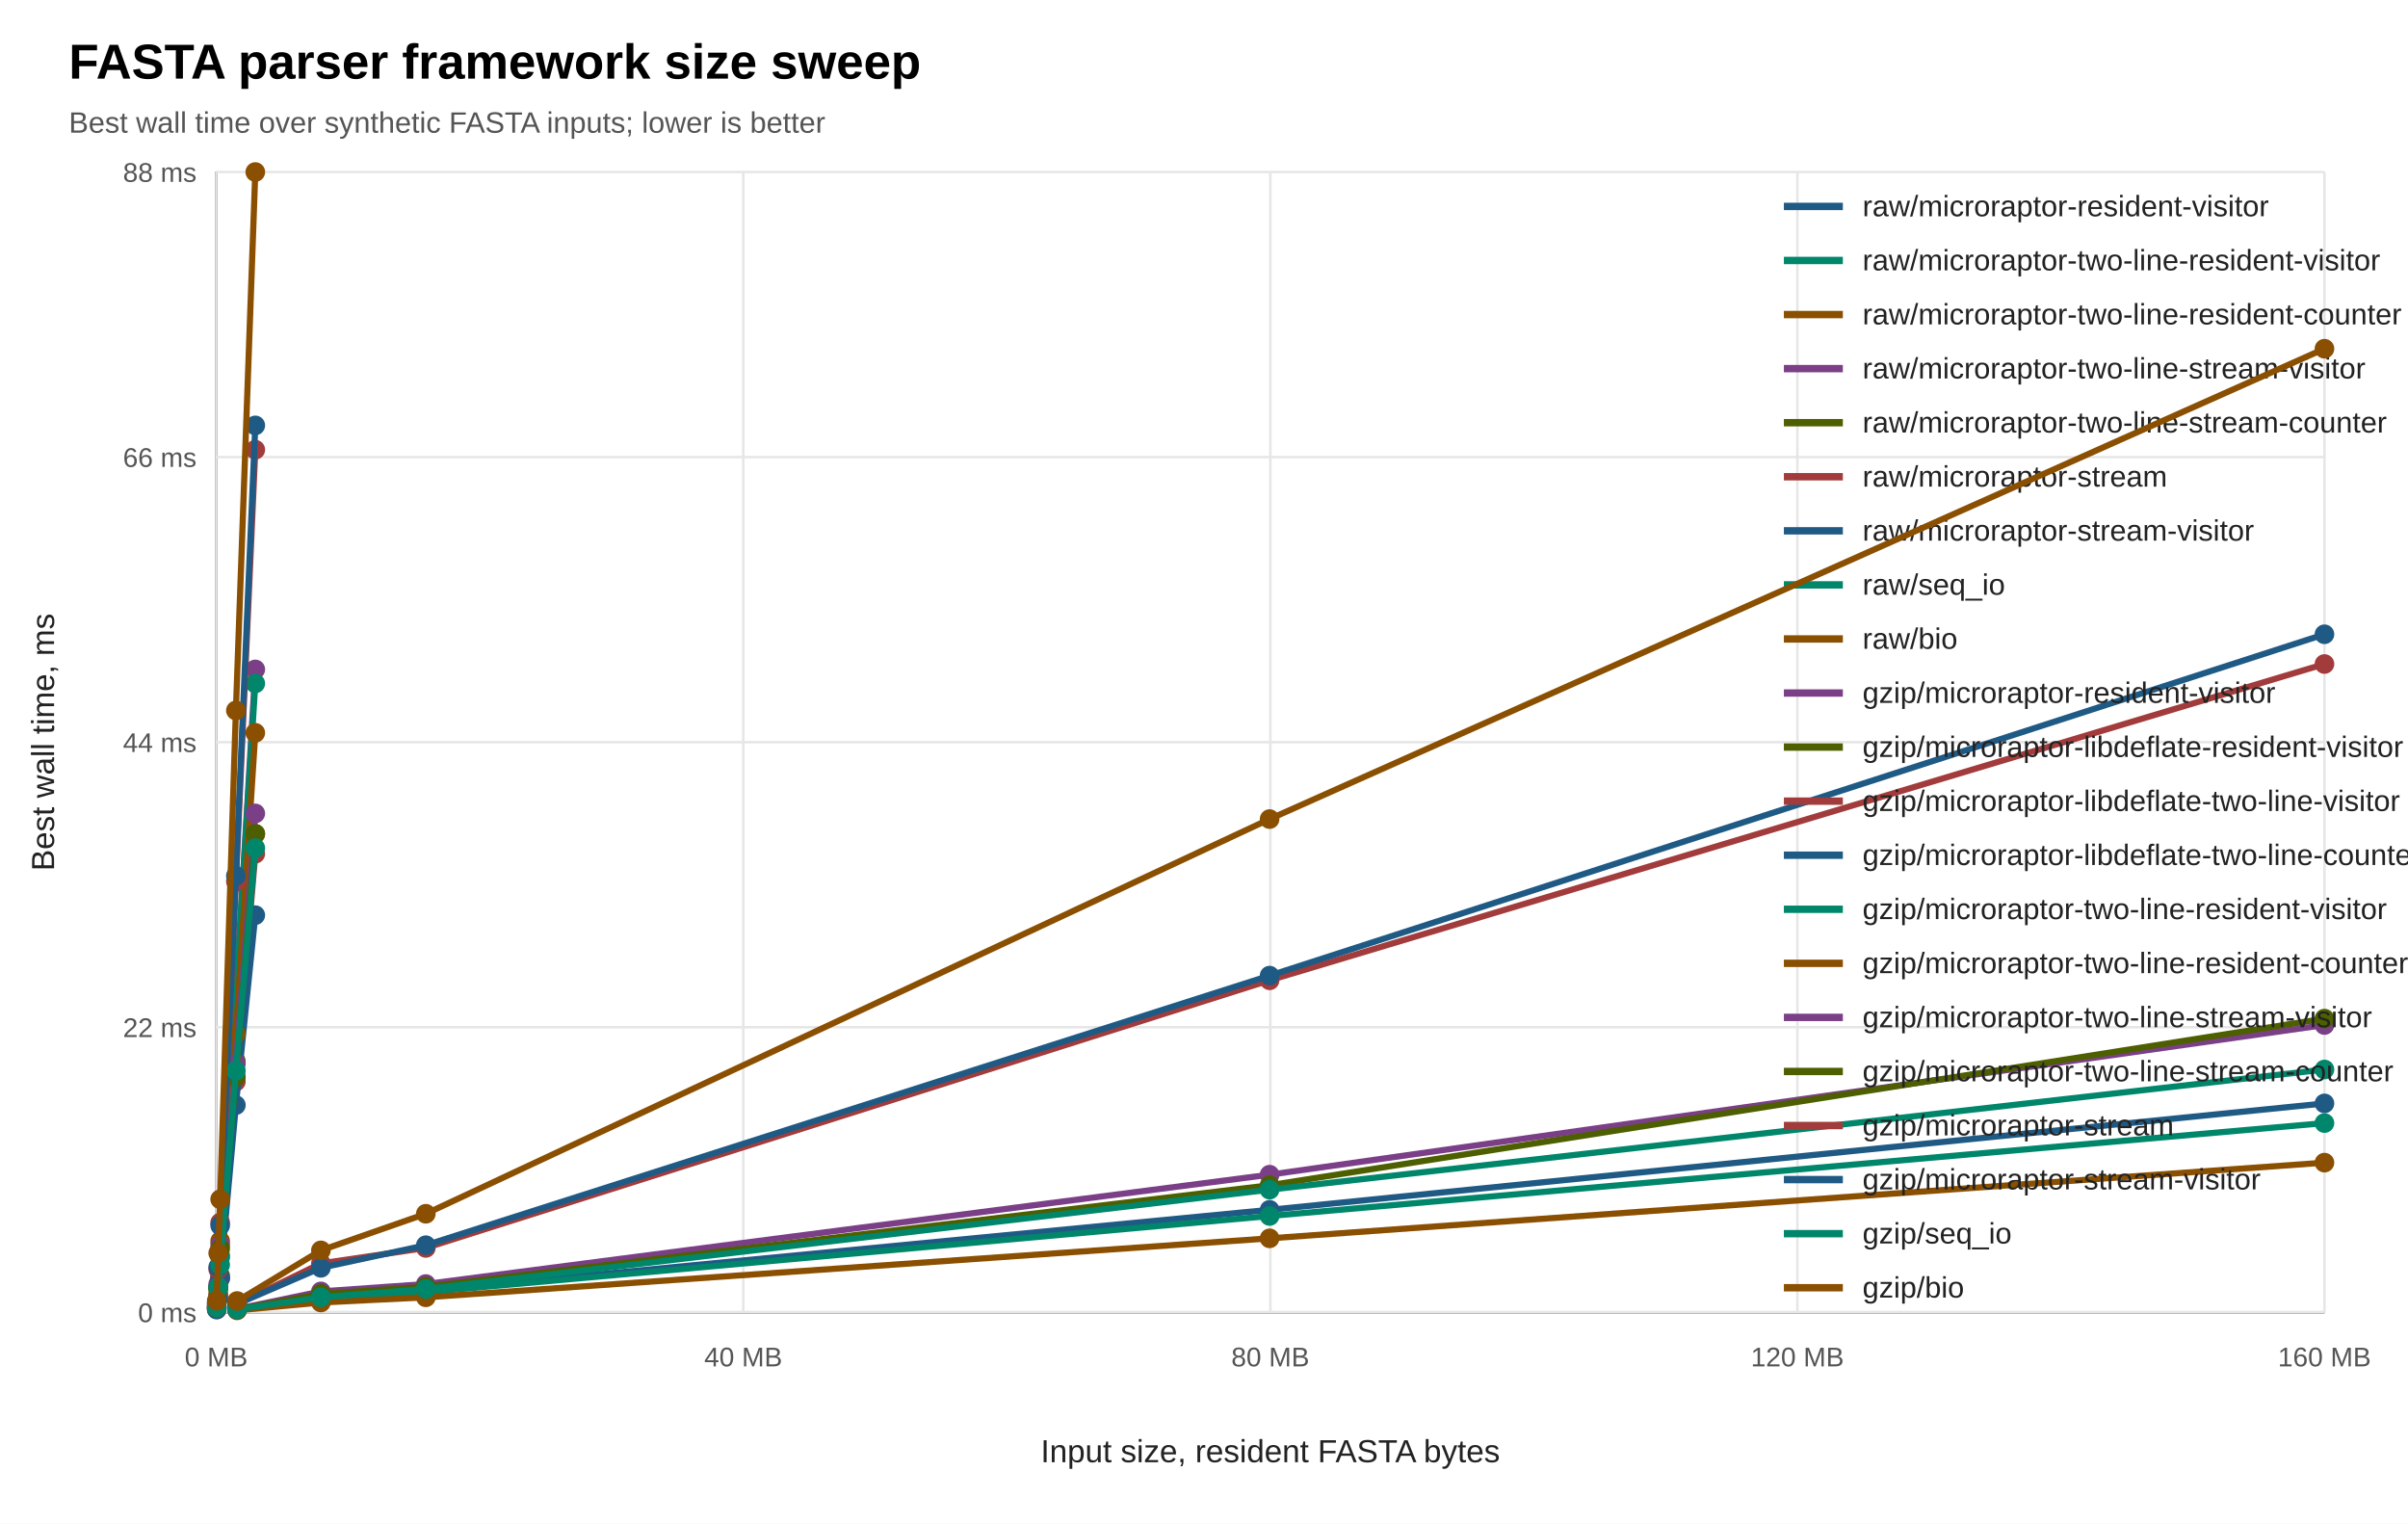
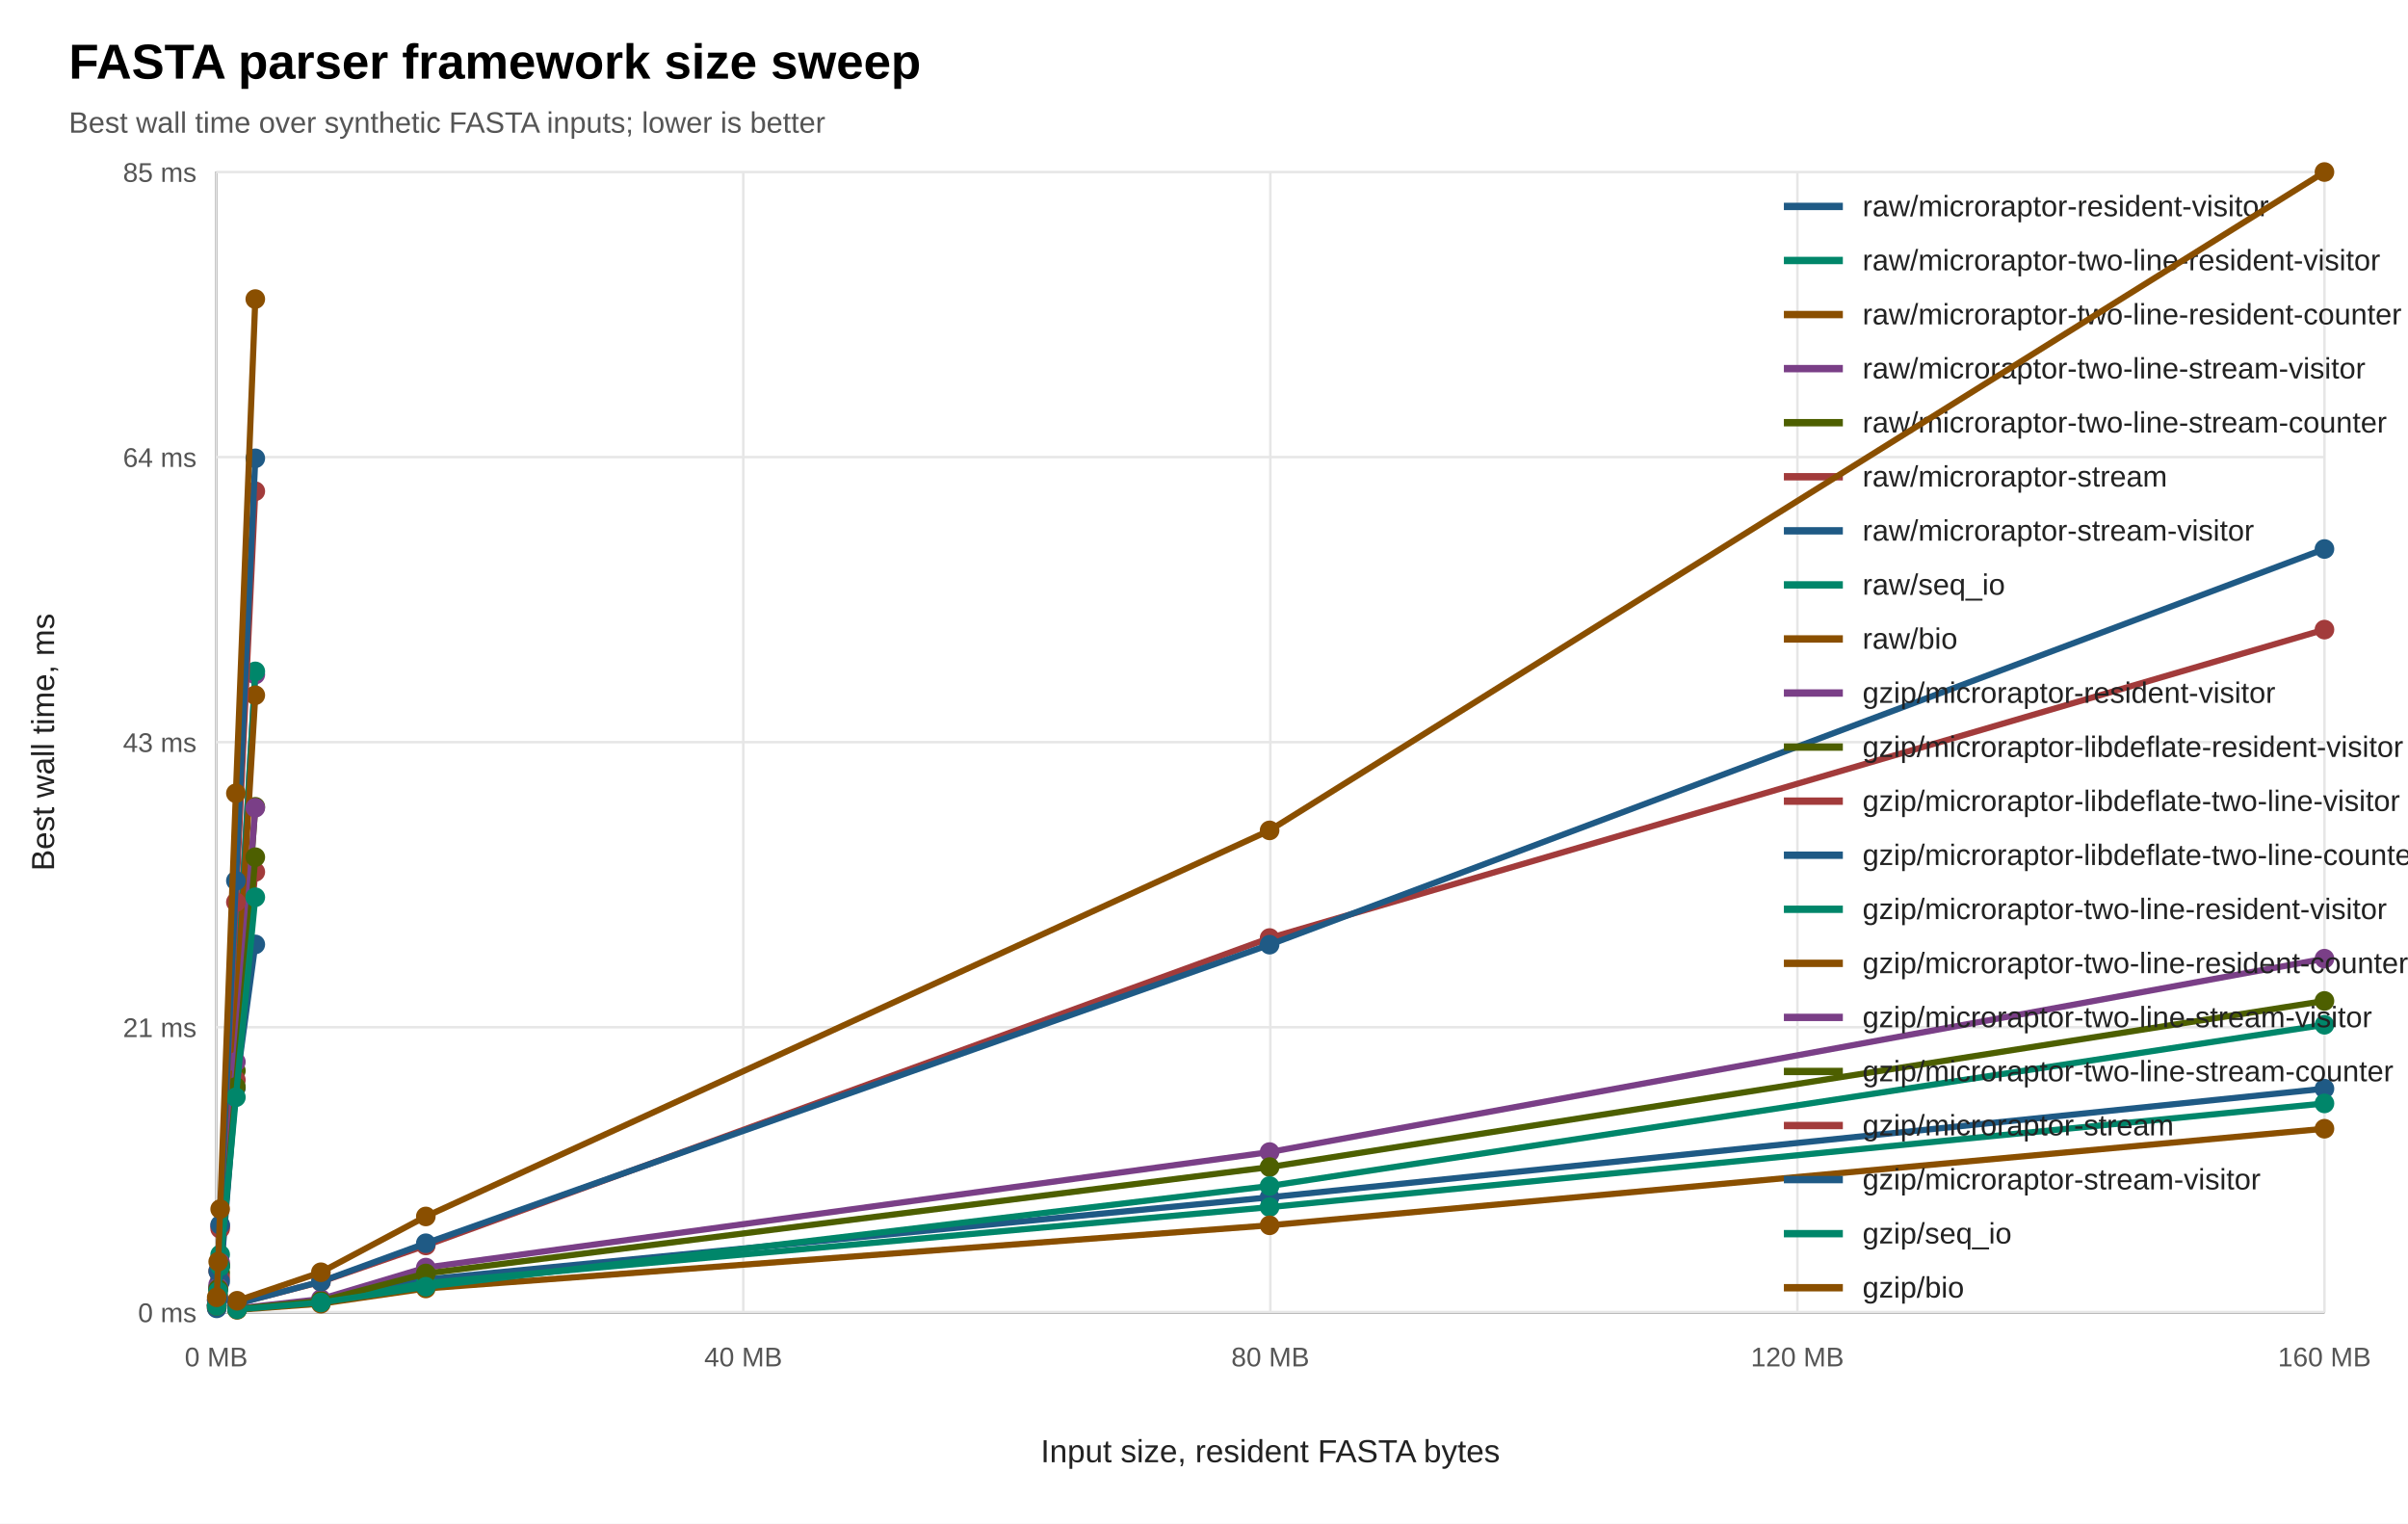
<svg xmlns="http://www.w3.org/2000/svg" width="980" height="620" viewBox="0 0 980 620">
  <rect width="100%" height="100%" fill="white" />
  <text x="28" y="32" font-family="Arial, sans-serif" font-size="20" font-weight="700">FASTA parser framework size sweep</text>
  <text x="28" y="54" font-family="Arial, sans-serif" font-size="12" fill="#555">Best wall time over synthetic FASTA inputs; lower is better</text>
  <line x1="88" y1="534" x2="946" y2="534" stroke="#222" />
  <line x1="88" y1="70" x2="88" y2="534" stroke="#222" />
  <line x1="88" y1="534.0" x2="946" y2="534.0" stroke="#e6e6e6" />
  <text x="80" y="538.0" font-family="Arial, sans-serif" font-size="11" text-anchor="end" fill="#555">0 ms</text>
  <line x1="88" y1="418.0" x2="946" y2="418.0" stroke="#e6e6e6" />
-   <text x="80" y="422.0" font-family="Arial, sans-serif" font-size="11" text-anchor="end" fill="#555">22 ms</text>
+   <text x="80" y="422.0" font-family="Arial, sans-serif" font-size="11" text-anchor="end" fill="#555">21 ms</text>
  <line x1="88" y1="302.0" x2="946" y2="302.0" stroke="#e6e6e6" />
-   <text x="80" y="306.0" font-family="Arial, sans-serif" font-size="11" text-anchor="end" fill="#555">44 ms</text>
+   <text x="80" y="306.0" font-family="Arial, sans-serif" font-size="11" text-anchor="end" fill="#555">43 ms</text>
  <line x1="88" y1="186.0" x2="946" y2="186.0" stroke="#e6e6e6" />
-   <text x="80" y="190.0" font-family="Arial, sans-serif" font-size="11" text-anchor="end" fill="#555">66 ms</text>
+   <text x="80" y="190.0" font-family="Arial, sans-serif" font-size="11" text-anchor="end" fill="#555">64 ms</text>
  <line x1="88" y1="70.0" x2="946" y2="70.0" stroke="#e6e6e6" />
-   <text x="80" y="74.0" font-family="Arial, sans-serif" font-size="11" text-anchor="end" fill="#555">88 ms</text>
+   <text x="80" y="74.0" font-family="Arial, sans-serif" font-size="11" text-anchor="end" fill="#555">85 ms</text>
  <line x1="88.0" y1="70" x2="88.0" y2="534" stroke="#e6e6e6" />
  <text x="88.0" y="556" font-family="Arial, sans-serif" font-size="11" text-anchor="middle" fill="#555">0 MB</text>
  <line x1="302.5" y1="70" x2="302.5" y2="534" stroke="#e6e6e6" />
  <text x="302.5" y="556" font-family="Arial, sans-serif" font-size="11" text-anchor="middle" fill="#555">40 MB</text>
  <line x1="517.0" y1="70" x2="517.0" y2="534" stroke="#e6e6e6" />
  <text x="517.0" y="556" font-family="Arial, sans-serif" font-size="11" text-anchor="middle" fill="#555">80 MB</text>
  <line x1="731.5" y1="70" x2="731.5" y2="534" stroke="#e6e6e6" />
  <text x="731.5" y="556" font-family="Arial, sans-serif" font-size="11" text-anchor="middle" fill="#555">120 MB</text>
  <line x1="946.0" y1="70" x2="946.0" y2="534" stroke="#e6e6e6" />
  <text x="946.0" y="556" font-family="Arial, sans-serif" font-size="11" text-anchor="middle" fill="#555">160 MB</text>
-   <path d="M 96.5 532.8 L 130.6 527.2 L 173.3 525.3 L 516.7 492.3 L 946.0 449.0" fill="none" stroke="#1f5a85" stroke-width="2.5" />
-   <circle cx="96.5" cy="532.8" r="4" fill="#1f5a85" />
-   <circle cx="130.6" cy="527.2" r="4" fill="#1f5a85" />
-   <circle cx="173.3" cy="525.3" r="4" fill="#1f5a85" />
-   <circle cx="516.7" cy="492.3" r="4" fill="#1f5a85" />
-   <circle cx="946.0" cy="449.0" r="4" fill="#1f5a85" />
+   <path d="M 96.5 532.6 L 130.6 529.4 L 173.3 520.6 L 516.7 487.2 L 946.0 443.0" fill="none" stroke="#1f5a85" stroke-width="2.5" />
+   <circle cx="96.5" cy="532.6" r="4" fill="#1f5a85" />
+   <circle cx="130.6" cy="529.4" r="4" fill="#1f5a85" />
+   <circle cx="173.3" cy="520.6" r="4" fill="#1f5a85" />
+   <circle cx="516.7" cy="487.2" r="4" fill="#1f5a85" />
+   <circle cx="946.0" cy="443.0" r="4" fill="#1f5a85" />
  <line x1="726" y1="84" x2="750" y2="84" stroke="#1f5a85" stroke-width="3" />
  <text x="758" y="88" font-family="Arial, sans-serif" font-size="12" fill="#222">raw/microraptor-resident-visitor</text>
-   <path d="M 96.5 532.9 L 130.6 528.5 L 173.3 525.8 L 516.7 494.8 L 946.0 457.0" fill="none" stroke="#00866a" stroke-width="2.5" />
-   <circle cx="96.5" cy="532.9" r="4" fill="#00866a" />
-   <circle cx="130.6" cy="528.5" r="4" fill="#00866a" />
-   <circle cx="173.3" cy="525.8" r="4" fill="#00866a" />
-   <circle cx="516.7" cy="494.8" r="4" fill="#00866a" />
-   <circle cx="946.0" cy="457.0" r="4" fill="#00866a" />
+   <path d="M 96.5 532.8 L 130.6 529.8 L 173.3 522.1 L 516.7 491.2 L 946.0 449.0" fill="none" stroke="#00866a" stroke-width="2.5" />
+   <circle cx="96.5" cy="532.8" r="4" fill="#00866a" />
+   <circle cx="130.6" cy="529.8" r="4" fill="#00866a" />
+   <circle cx="173.3" cy="522.1" r="4" fill="#00866a" />
+   <circle cx="516.7" cy="491.2" r="4" fill="#00866a" />
+   <circle cx="946.0" cy="449.0" r="4" fill="#00866a" />
  <line x1="726" y1="106" x2="750" y2="106" stroke="#00866a" stroke-width="3" />
  <text x="758" y="110" font-family="Arial, sans-serif" font-size="12" fill="#222">raw/microraptor-two-line-resident-visitor</text>
-   <path d="M 96.5 533.2 L 130.6 530.0 L 173.3 527.9 L 516.7 503.9 L 946.0 473.1" fill="none" stroke="#8a4f00" stroke-width="2.5" />
-   <circle cx="96.5" cy="533.2" r="4" fill="#8a4f00" />
-   <circle cx="130.6" cy="530.0" r="4" fill="#8a4f00" />
-   <circle cx="173.3" cy="527.9" r="4" fill="#8a4f00" />
-   <circle cx="516.7" cy="503.9" r="4" fill="#8a4f00" />
-   <circle cx="946.0" cy="473.1" r="4" fill="#8a4f00" />
+   <path d="M 96.5 533.0 L 130.6 530.5 L 173.3 524.3 L 516.7 498.6 L 946.0 459.3" fill="none" stroke="#8a4f00" stroke-width="2.5" />
+   <circle cx="96.5" cy="533.0" r="4" fill="#8a4f00" />
+   <circle cx="130.6" cy="530.5" r="4" fill="#8a4f00" />
+   <circle cx="173.3" cy="524.3" r="4" fill="#8a4f00" />
+   <circle cx="516.7" cy="498.6" r="4" fill="#8a4f00" />
+   <circle cx="946.0" cy="459.3" r="4" fill="#8a4f00" />
  <line x1="726" y1="128" x2="750" y2="128" stroke="#8a4f00" stroke-width="3" />
  <text x="758" y="132" font-family="Arial, sans-serif" font-size="12" fill="#222">raw/microraptor-two-line-resident-counter</text>
-   <path d="M 96.5 532.6 L 130.6 525.5 L 173.3 522.5 L 516.7 478.0 L 946.0 417.1" fill="none" stroke="#7a3f87" stroke-width="2.5" />
-   <circle cx="96.5" cy="532.6" r="4" fill="#7a3f87" />
-   <circle cx="130.6" cy="525.5" r="4" fill="#7a3f87" />
-   <circle cx="173.3" cy="522.5" r="4" fill="#7a3f87" />
-   <circle cx="516.7" cy="478.0" r="4" fill="#7a3f87" />
-   <circle cx="946.0" cy="417.1" r="4" fill="#7a3f87" />
+   <path d="M 96.5 532.4 L 130.6 528.6 L 173.3 515.8 L 516.7 468.8 L 946.0 390.1" fill="none" stroke="#7a3f87" stroke-width="2.5" />
+   <circle cx="96.5" cy="532.4" r="4" fill="#7a3f87" />
+   <circle cx="130.6" cy="528.6" r="4" fill="#7a3f87" />
+   <circle cx="173.3" cy="515.8" r="4" fill="#7a3f87" />
+   <circle cx="516.7" cy="468.8" r="4" fill="#7a3f87" />
+   <circle cx="946.0" cy="390.1" r="4" fill="#7a3f87" />
  <line x1="726" y1="150" x2="750" y2="150" stroke="#7a3f87" stroke-width="3" />
  <text x="758" y="154" font-family="Arial, sans-serif" font-size="12" fill="#222">raw/microraptor-two-line-stream-visitor</text>
-   <path d="M 96.5 532.8 L 130.6 526.5 L 173.3 523.6 L 516.7 482.3 L 946.0 414.5" fill="none" stroke="#4d5f00" stroke-width="2.5" />
-   <circle cx="96.5" cy="532.8" r="4" fill="#4d5f00" />
-   <circle cx="130.6" cy="526.5" r="4" fill="#4d5f00" />
-   <circle cx="173.3" cy="523.6" r="4" fill="#4d5f00" />
-   <circle cx="516.7" cy="482.3" r="4" fill="#4d5f00" />
-   <circle cx="946.0" cy="414.5" r="4" fill="#4d5f00" />
+   <path d="M 96.5 532.6 L 130.6 529.4 L 173.3 518.2 L 516.7 474.9 L 946.0 407.3" fill="none" stroke="#4d5f00" stroke-width="2.5" />
+   <circle cx="96.5" cy="532.6" r="4" fill="#4d5f00" />
+   <circle cx="130.6" cy="529.4" r="4" fill="#4d5f00" />
+   <circle cx="173.3" cy="518.2" r="4" fill="#4d5f00" />
+   <circle cx="516.7" cy="474.9" r="4" fill="#4d5f00" />
+   <circle cx="946.0" cy="407.3" r="4" fill="#4d5f00" />
  <line x1="726" y1="172" x2="750" y2="172" stroke="#4d5f00" stroke-width="3" />
  <text x="758" y="176" font-family="Arial, sans-serif" font-size="12" fill="#222">raw/microraptor-two-line-stream-counter</text>
-   <path d="M 96.5 530.7 L 130.6 514.1 L 173.3 507.8 L 516.7 398.9 L 946.0 270.2" fill="none" stroke="#a23b3b" stroke-width="2.5" />
-   <circle cx="96.5" cy="530.7" r="4" fill="#a23b3b" />
-   <circle cx="130.6" cy="514.1" r="4" fill="#a23b3b" />
-   <circle cx="173.3" cy="507.8" r="4" fill="#a23b3b" />
-   <circle cx="516.7" cy="398.9" r="4" fill="#a23b3b" />
-   <circle cx="946.0" cy="270.2" r="4" fill="#a23b3b" />
+   <path d="M 96.5 530.4 L 130.6 521.6 L 173.3 506.8 L 516.7 381.7 L 946.0 256.2" fill="none" stroke="#a23b3b" stroke-width="2.5" />
+   <circle cx="96.5" cy="530.4" r="4" fill="#a23b3b" />
+   <circle cx="130.6" cy="521.6" r="4" fill="#a23b3b" />
+   <circle cx="173.3" cy="506.8" r="4" fill="#a23b3b" />
+   <circle cx="516.7" cy="381.7" r="4" fill="#a23b3b" />
+   <circle cx="946.0" cy="256.2" r="4" fill="#a23b3b" />
  <line x1="726" y1="194" x2="750" y2="194" stroke="#a23b3b" stroke-width="3" />
  <text x="758" y="198" font-family="Arial, sans-serif" font-size="12" fill="#222">raw/microraptor-stream</text>
-   <path d="M 96.5 530.6 L 130.6 515.9 L 173.3 506.7 L 516.7 397.0 L 946.0 258.1" fill="none" stroke="#1f5a85" stroke-width="2.5" />
-   <circle cx="96.5" cy="530.6" r="4" fill="#1f5a85" />
-   <circle cx="130.6" cy="515.9" r="4" fill="#1f5a85" />
-   <circle cx="173.3" cy="506.7" r="4" fill="#1f5a85" />
-   <circle cx="516.7" cy="397.0" r="4" fill="#1f5a85" />
-   <circle cx="946.0" cy="258.1" r="4" fill="#1f5a85" />
+   <path d="M 96.5 530.5 L 130.6 521.5 L 173.3 505.9 L 516.7 384.4 L 946.0 223.4" fill="none" stroke="#1f5a85" stroke-width="2.5" />
+   <circle cx="96.5" cy="530.5" r="4" fill="#1f5a85" />
+   <circle cx="130.6" cy="521.5" r="4" fill="#1f5a85" />
+   <circle cx="173.3" cy="505.9" r="4" fill="#1f5a85" />
+   <circle cx="516.7" cy="384.4" r="4" fill="#1f5a85" />
+   <circle cx="946.0" cy="223.4" r="4" fill="#1f5a85" />
  <line x1="726" y1="216" x2="750" y2="216" stroke="#1f5a85" stroke-width="3" />
  <text x="758" y="220" font-family="Arial, sans-serif" font-size="12" fill="#222">raw/microraptor-stream-visitor</text>
-   <path d="M 96.5 532.8 L 130.6 527.9 L 173.3 524.5 L 516.7 484.1 L 946.0 435.2" fill="none" stroke="#00866a" stroke-width="2.5" />
+   <path d="M 96.5 532.8 L 130.6 530.0 L 173.3 523.6 L 516.7 482.6 L 946.0 417.0" fill="none" stroke="#00866a" stroke-width="2.5" />
  <circle cx="96.5" cy="532.8" r="4" fill="#00866a" />
-   <circle cx="130.6" cy="527.9" r="4" fill="#00866a" />
-   <circle cx="173.3" cy="524.5" r="4" fill="#00866a" />
-   <circle cx="516.7" cy="484.1" r="4" fill="#00866a" />
-   <circle cx="946.0" cy="435.2" r="4" fill="#00866a" />
+   <circle cx="130.6" cy="530.0" r="4" fill="#00866a" />
+   <circle cx="173.3" cy="523.6" r="4" fill="#00866a" />
+   <circle cx="516.7" cy="482.6" r="4" fill="#00866a" />
+   <circle cx="946.0" cy="417.0" r="4" fill="#00866a" />
  <line x1="726" y1="238" x2="750" y2="238" stroke="#00866a" stroke-width="3" />
  <text x="758" y="242" font-family="Arial, sans-serif" font-size="12" fill="#222">raw/seq_io</text>
-   <path d="M 96.5 529.4 L 130.6 508.8 L 173.3 493.9 L 516.7 333.3 L 946.0 141.9" fill="none" stroke="#8a4f00" stroke-width="2.5" />
-   <circle cx="96.5" cy="529.4" r="4" fill="#8a4f00" />
-   <circle cx="130.6" cy="508.8" r="4" fill="#8a4f00" />
-   <circle cx="173.3" cy="493.9" r="4" fill="#8a4f00" />
-   <circle cx="516.7" cy="333.3" r="4" fill="#8a4f00" />
-   <circle cx="946.0" cy="141.9" r="4" fill="#8a4f00" />
+   <path d="M 96.5 529.3 L 130.6 517.7 L 173.3 495.0 L 516.7 337.9 L 946.0 70.0" fill="none" stroke="#8a4f00" stroke-width="2.5" />
+   <circle cx="96.5" cy="529.3" r="4" fill="#8a4f00" />
+   <circle cx="130.6" cy="517.7" r="4" fill="#8a4f00" />
+   <circle cx="173.3" cy="495.0" r="4" fill="#8a4f00" />
+   <circle cx="516.7" cy="337.9" r="4" fill="#8a4f00" />
+   <circle cx="946.0" cy="70.0" r="4" fill="#8a4f00" />
  <line x1="726" y1="260" x2="750" y2="260" stroke="#8a4f00" stroke-width="3" />
  <text x="758" y="264" font-family="Arial, sans-serif" font-size="12" fill="#222">raw/bio</text>
-   <path d="M 88.2 531.1 L 88.8 522.5 L 89.6 510.9 L 96.0 405.4 L 103.9 272.4" fill="none" stroke="#7a3f87" stroke-width="2.5" />
-   <circle cx="88.2" cy="531.1" r="4" fill="#7a3f87" />
-   <circle cx="88.8" cy="522.5" r="4" fill="#7a3f87" />
-   <circle cx="89.6" cy="510.9" r="4" fill="#7a3f87" />
-   <circle cx="96.0" cy="405.4" r="4" fill="#7a3f87" />
-   <circle cx="103.9" cy="272.4" r="4" fill="#7a3f87" />
+   <path d="M 88.2 531.0 L 88.8 522.7 L 89.6 498.8 L 96.0 405.6 L 103.9 274.5" fill="none" stroke="#7a3f87" stroke-width="2.5" />
+   <circle cx="88.2" cy="531.0" r="4" fill="#7a3f87" />
+   <circle cx="88.8" cy="522.7" r="4" fill="#7a3f87" />
+   <circle cx="89.6" cy="498.8" r="4" fill="#7a3f87" />
+   <circle cx="96.0" cy="405.6" r="4" fill="#7a3f87" />
+   <circle cx="103.9" cy="274.5" r="4" fill="#7a3f87" />
  <line x1="726" y1="282" x2="750" y2="282" stroke="#7a3f87" stroke-width="3" />
  <text x="758" y="286" font-family="Arial, sans-serif" font-size="12" fill="#222">gzip/microraptor-resident-visitor</text>
-   <path d="M 88.2 532.6 L 88.8 526.6 L 89.6 519.1 L 96.0 431.9 L 103.9 339.3" fill="none" stroke="#4d5f00" stroke-width="2.5" />
-   <circle cx="88.2" cy="532.6" r="4" fill="#4d5f00" />
-   <circle cx="88.8" cy="526.6" r="4" fill="#4d5f00" />
-   <circle cx="89.6" cy="519.1" r="4" fill="#4d5f00" />
-   <circle cx="96.0" cy="431.9" r="4" fill="#4d5f00" />
-   <circle cx="103.9" cy="339.3" r="4" fill="#4d5f00" />
+   <path d="M 88.2 532.0 L 88.8 527.4 L 89.6 517.9 L 96.0 435.7 L 103.9 328.3" fill="none" stroke="#4d5f00" stroke-width="2.5" />
+   <circle cx="88.2" cy="532.0" r="4" fill="#4d5f00" />
+   <circle cx="88.8" cy="527.4" r="4" fill="#4d5f00" />
+   <circle cx="89.6" cy="517.9" r="4" fill="#4d5f00" />
+   <circle cx="96.0" cy="435.7" r="4" fill="#4d5f00" />
+   <circle cx="103.9" cy="328.3" r="4" fill="#4d5f00" />
  <line x1="726" y1="304" x2="750" y2="304" stroke="#4d5f00" stroke-width="3" />
  <text x="758" y="308" font-family="Arial, sans-serif" font-size="12" fill="#222">gzip/microraptor-libdeflate-resident-visitor</text>
-   <path d="M 88.2 532.7 L 88.8 527.2 L 89.6 520.2 L 96.0 440.1 L 103.9 347.4" fill="none" stroke="#a23b3b" stroke-width="2.5" />
-   <circle cx="88.2" cy="532.7" r="4" fill="#a23b3b" />
-   <circle cx="88.8" cy="527.2" r="4" fill="#a23b3b" />
-   <circle cx="89.6" cy="520.2" r="4" fill="#a23b3b" />
-   <circle cx="96.0" cy="440.1" r="4" fill="#a23b3b" />
-   <circle cx="103.9" cy="347.4" r="4" fill="#a23b3b" />
+   <path d="M 88.2 532.1 L 88.8 527.9 L 89.6 519.9 L 96.0 439.5 L 103.9 354.8" fill="none" stroke="#a23b3b" stroke-width="2.5" />
+   <circle cx="88.2" cy="532.1" r="4" fill="#a23b3b" />
+   <circle cx="88.8" cy="527.9" r="4" fill="#a23b3b" />
+   <circle cx="89.6" cy="519.9" r="4" fill="#a23b3b" />
+   <circle cx="96.0" cy="439.5" r="4" fill="#a23b3b" />
+   <circle cx="103.9" cy="354.8" r="4" fill="#a23b3b" />
  <line x1="726" y1="326" x2="750" y2="326" stroke="#a23b3b" stroke-width="3" />
  <text x="758" y="330" font-family="Arial, sans-serif" font-size="12" fill="#222">gzip/microraptor-libdeflate-two-line-visitor</text>
-   <path d="M 88.2 532.9 L 88.8 528.4 L 89.6 520.1 L 96.0 449.7 L 103.9 372.4" fill="none" stroke="#1f5a85" stroke-width="2.5" />
-   <circle cx="88.2" cy="532.9" r="4" fill="#1f5a85" />
-   <circle cx="88.8" cy="528.4" r="4" fill="#1f5a85" />
-   <circle cx="89.6" cy="520.1" r="4" fill="#1f5a85" />
-   <circle cx="96.0" cy="449.7" r="4" fill="#1f5a85" />
-   <circle cx="103.9" cy="372.4" r="4" fill="#1f5a85" />
+   <path d="M 88.2 532.4 L 88.8 528.6 L 89.6 521.5 L 96.0 442.7 L 103.9 384.3" fill="none" stroke="#1f5a85" stroke-width="2.5" />
+   <circle cx="88.2" cy="532.4" r="4" fill="#1f5a85" />
+   <circle cx="88.8" cy="528.6" r="4" fill="#1f5a85" />
+   <circle cx="89.6" cy="521.5" r="4" fill="#1f5a85" />
+   <circle cx="96.0" cy="442.7" r="4" fill="#1f5a85" />
+   <circle cx="103.9" cy="384.3" r="4" fill="#1f5a85" />
  <line x1="726" y1="348" x2="750" y2="348" stroke="#1f5a85" stroke-width="3" />
  <text x="758" y="352" font-family="Arial, sans-serif" font-size="12" fill="#222">gzip/microraptor-libdeflate-two-line-counter</text>
-   <path d="M 88.2 531.4 L 88.8 523.7 L 89.6 511.7 L 96.0 402.9 L 103.9 278.1" fill="none" stroke="#00866a" stroke-width="2.5" />
-   <circle cx="88.2" cy="531.4" r="4" fill="#00866a" />
-   <circle cx="88.8" cy="523.7" r="4" fill="#00866a" />
-   <circle cx="89.6" cy="511.7" r="4" fill="#00866a" />
-   <circle cx="96.0" cy="402.9" r="4" fill="#00866a" />
-   <circle cx="103.9" cy="278.1" r="4" fill="#00866a" />
+   <path d="M 88.2 531.1 L 88.8 524.0 L 89.6 510.5 L 96.0 410.6 L 103.9 273.2" fill="none" stroke="#00866a" stroke-width="2.5" />
+   <circle cx="88.2" cy="531.1" r="4" fill="#00866a" />
+   <circle cx="88.8" cy="524.0" r="4" fill="#00866a" />
+   <circle cx="89.6" cy="510.5" r="4" fill="#00866a" />
+   <circle cx="96.0" cy="410.6" r="4" fill="#00866a" />
+   <circle cx="103.9" cy="273.2" r="4" fill="#00866a" />
  <line x1="726" y1="370" x2="750" y2="370" stroke="#00866a" stroke-width="3" />
  <text x="758" y="374" font-family="Arial, sans-serif" font-size="12" fill="#222">gzip/microraptor-two-line-resident-visitor</text>
-   <path d="M 88.2 532.1 L 88.8 524.7 L 89.6 505.0 L 96.0 420.7 L 103.9 298.2" fill="none" stroke="#8a4f00" stroke-width="2.5" />
-   <circle cx="88.2" cy="532.1" r="4" fill="#8a4f00" />
-   <circle cx="88.8" cy="524.7" r="4" fill="#8a4f00" />
-   <circle cx="89.6" cy="505.0" r="4" fill="#8a4f00" />
-   <circle cx="96.0" cy="420.7" r="4" fill="#8a4f00" />
-   <circle cx="103.9" cy="298.2" r="4" fill="#8a4f00" />
+   <path d="M 88.2 531.4 L 88.8 524.6 L 89.6 514.8 L 96.0 414.9 L 103.9 282.9" fill="none" stroke="#8a4f00" stroke-width="2.5" />
+   <circle cx="88.2" cy="531.4" r="4" fill="#8a4f00" />
+   <circle cx="88.8" cy="524.6" r="4" fill="#8a4f00" />
+   <circle cx="89.6" cy="514.8" r="4" fill="#8a4f00" />
+   <circle cx="96.0" cy="414.9" r="4" fill="#8a4f00" />
+   <circle cx="103.9" cy="282.9" r="4" fill="#8a4f00" />
  <line x1="726" y1="392" x2="750" y2="392" stroke="#8a4f00" stroke-width="3" />
  <text x="758" y="396" font-family="Arial, sans-serif" font-size="12" fill="#222">gzip/microraptor-two-line-resident-counter</text>
-   <path d="M 88.2 531.9 L 88.8 523.7 L 89.6 506.6 L 96.0 432.8 L 103.9 331.0" fill="none" stroke="#7a3f87" stroke-width="2.5" />
-   <circle cx="88.2" cy="531.9" r="4" fill="#7a3f87" />
-   <circle cx="88.8" cy="523.7" r="4" fill="#7a3f87" />
-   <circle cx="89.6" cy="506.6" r="4" fill="#7a3f87" />
-   <circle cx="96.0" cy="432.8" r="4" fill="#7a3f87" />
-   <circle cx="103.9" cy="331.0" r="4" fill="#7a3f87" />
+   <path d="M 88.2 531.0 L 88.8 523.8 L 89.6 513.8 L 96.0 432.1 L 103.9 328.7" fill="none" stroke="#7a3f87" stroke-width="2.5" />
+   <circle cx="88.2" cy="531.0" r="4" fill="#7a3f87" />
+   <circle cx="88.8" cy="523.8" r="4" fill="#7a3f87" />
+   <circle cx="89.6" cy="513.8" r="4" fill="#7a3f87" />
+   <circle cx="96.0" cy="432.1" r="4" fill="#7a3f87" />
+   <circle cx="103.9" cy="328.7" r="4" fill="#7a3f87" />
  <line x1="726" y1="414" x2="750" y2="414" stroke="#7a3f87" stroke-width="3" />
  <text x="758" y="418" font-family="Arial, sans-serif" font-size="12" fill="#222">gzip/microraptor-two-line-stream-visitor</text>
-   <path d="M 88.2 532.0 L 88.8 524.2 L 89.6 508.2 L 96.0 438.2 L 103.9 339.3" fill="none" stroke="#4d5f00" stroke-width="2.5" />
-   <circle cx="88.2" cy="532.0" r="4" fill="#4d5f00" />
-   <circle cx="88.8" cy="524.2" r="4" fill="#4d5f00" />
-   <circle cx="89.6" cy="508.2" r="4" fill="#4d5f00" />
-   <circle cx="96.0" cy="438.2" r="4" fill="#4d5f00" />
-   <circle cx="103.9" cy="339.3" r="4" fill="#4d5f00" />
+   <path d="M 88.2 531.2 L 88.8 524.5 L 89.6 515.3 L 96.0 442.3 L 103.9 348.8" fill="none" stroke="#4d5f00" stroke-width="2.5" />
+   <circle cx="88.2" cy="531.2" r="4" fill="#4d5f00" />
+   <circle cx="88.8" cy="524.5" r="4" fill="#4d5f00" />
+   <circle cx="89.6" cy="515.3" r="4" fill="#4d5f00" />
+   <circle cx="96.0" cy="442.3" r="4" fill="#4d5f00" />
+   <circle cx="103.9" cy="348.8" r="4" fill="#4d5f00" />
  <line x1="726" y1="436" x2="750" y2="436" stroke="#4d5f00" stroke-width="3" />
  <text x="758" y="440" font-family="Arial, sans-serif" font-size="12" fill="#222">gzip/microraptor-two-line-stream-counter</text>
-   <path d="M 88.2 530.4 L 88.8 516.5 L 89.6 497.5 L 96.0 358.7 L 103.9 183.0" fill="none" stroke="#a23b3b" stroke-width="2.5" />
-   <circle cx="88.2" cy="530.4" r="4" fill="#a23b3b" />
-   <circle cx="88.8" cy="516.5" r="4" fill="#a23b3b" />
-   <circle cx="89.6" cy="497.5" r="4" fill="#a23b3b" />
-   <circle cx="96.0" cy="358.7" r="4" fill="#a23b3b" />
-   <circle cx="103.9" cy="183.0" r="4" fill="#a23b3b" />
+   <path d="M 88.2 529.0 L 88.8 517.2 L 89.6 500.0 L 96.0 367.1 L 103.9 199.9" fill="none" stroke="#a23b3b" stroke-width="2.5" />
+   <circle cx="88.2" cy="529.0" r="4" fill="#a23b3b" />
+   <circle cx="88.8" cy="517.2" r="4" fill="#a23b3b" />
+   <circle cx="89.6" cy="500.0" r="4" fill="#a23b3b" />
+   <circle cx="96.0" cy="367.1" r="4" fill="#a23b3b" />
+   <circle cx="103.9" cy="199.9" r="4" fill="#a23b3b" />
  <line x1="726" y1="458" x2="750" y2="458" stroke="#a23b3b" stroke-width="3" />
  <text x="758" y="462" font-family="Arial, sans-serif" font-size="12" fill="#222">gzip/microraptor-stream</text>
-   <path d="M 88.2 530.3 L 88.8 515.6 L 89.6 498.7 L 96.0 356.4 L 103.9 173.1" fill="none" stroke="#1f5a85" stroke-width="2.5" />
-   <circle cx="88.2" cy="530.3" r="4" fill="#1f5a85" />
-   <circle cx="88.8" cy="515.6" r="4" fill="#1f5a85" />
-   <circle cx="89.6" cy="498.7" r="4" fill="#1f5a85" />
-   <circle cx="96.0" cy="356.4" r="4" fill="#1f5a85" />
-   <circle cx="103.9" cy="173.1" r="4" fill="#1f5a85" />
+   <path d="M 88.2 529.1 L 88.8 517.3 L 89.6 498.4 L 96.0 358.4 L 103.9 186.5" fill="none" stroke="#1f5a85" stroke-width="2.5" />
+   <circle cx="88.2" cy="529.1" r="4" fill="#1f5a85" />
+   <circle cx="88.8" cy="517.3" r="4" fill="#1f5a85" />
+   <circle cx="89.6" cy="498.4" r="4" fill="#1f5a85" />
+   <circle cx="96.0" cy="358.4" r="4" fill="#1f5a85" />
+   <circle cx="103.9" cy="186.5" r="4" fill="#1f5a85" />
  <line x1="726" y1="480" x2="750" y2="480" stroke="#1f5a85" stroke-width="3" />
  <text x="758" y="484" font-family="Arial, sans-serif" font-size="12" fill="#222">gzip/microraptor-stream-visitor</text>
-   <path d="M 88.2 532.0 L 88.8 523.9 L 89.6 514.7 L 96.0 435.7 L 103.9 345.1" fill="none" stroke="#00866a" stroke-width="2.5" />
-   <circle cx="88.2" cy="532.0" r="4" fill="#00866a" />
-   <circle cx="88.8" cy="523.9" r="4" fill="#00866a" />
-   <circle cx="89.6" cy="514.7" r="4" fill="#00866a" />
-   <circle cx="96.0" cy="435.7" r="4" fill="#00866a" />
-   <circle cx="103.9" cy="345.1" r="4" fill="#00866a" />
+   <path d="M 88.2 531.4 L 88.8 525.4 L 89.6 515.3 L 96.0 446.5 L 103.9 365.1" fill="none" stroke="#00866a" stroke-width="2.5" />
+   <circle cx="88.2" cy="531.4" r="4" fill="#00866a" />
+   <circle cx="88.8" cy="525.4" r="4" fill="#00866a" />
+   <circle cx="89.6" cy="515.3" r="4" fill="#00866a" />
+   <circle cx="96.0" cy="446.5" r="4" fill="#00866a" />
+   <circle cx="103.9" cy="365.1" r="4" fill="#00866a" />
  <line x1="726" y1="502" x2="750" y2="502" stroke="#00866a" stroke-width="3" />
  <text x="758" y="506" font-family="Arial, sans-serif" font-size="12" fill="#222">gzip/seq_io</text>
-   <path d="M 88.2 529.3 L 88.8 509.9 L 89.6 488.0 L 96.0 289.1 L 103.9 70.0" fill="none" stroke="#8a4f00" stroke-width="2.5" />
-   <circle cx="88.2" cy="529.3" r="4" fill="#8a4f00" />
-   <circle cx="88.8" cy="509.9" r="4" fill="#8a4f00" />
-   <circle cx="89.6" cy="488.0" r="4" fill="#8a4f00" />
-   <circle cx="96.0" cy="289.1" r="4" fill="#8a4f00" />
-   <circle cx="103.9" cy="70.0" r="4" fill="#8a4f00" />
+   <path d="M 88.2 527.9 L 88.8 513.4 L 89.6 492.0 L 96.0 322.8 L 103.9 121.7" fill="none" stroke="#8a4f00" stroke-width="2.5" />
+   <circle cx="88.2" cy="527.9" r="4" fill="#8a4f00" />
+   <circle cx="88.8" cy="513.4" r="4" fill="#8a4f00" />
+   <circle cx="89.6" cy="492.0" r="4" fill="#8a4f00" />
+   <circle cx="96.0" cy="322.8" r="4" fill="#8a4f00" />
+   <circle cx="103.9" cy="121.7" r="4" fill="#8a4f00" />
  <line x1="726" y1="524" x2="750" y2="524" stroke="#8a4f00" stroke-width="3" />
  <text x="758" y="528" font-family="Arial, sans-serif" font-size="12" fill="#222">gzip/bio</text>
  <text x="517" y="595" font-family="Arial, sans-serif" font-size="13" text-anchor="middle" fill="#222">Input size, resident FASTA bytes</text>
  <text x="22" y="302" font-family="Arial, sans-serif" font-size="13" text-anchor="middle" fill="#222" transform="rotate(-90 22 302)">Best wall time, ms</text>
</svg>
